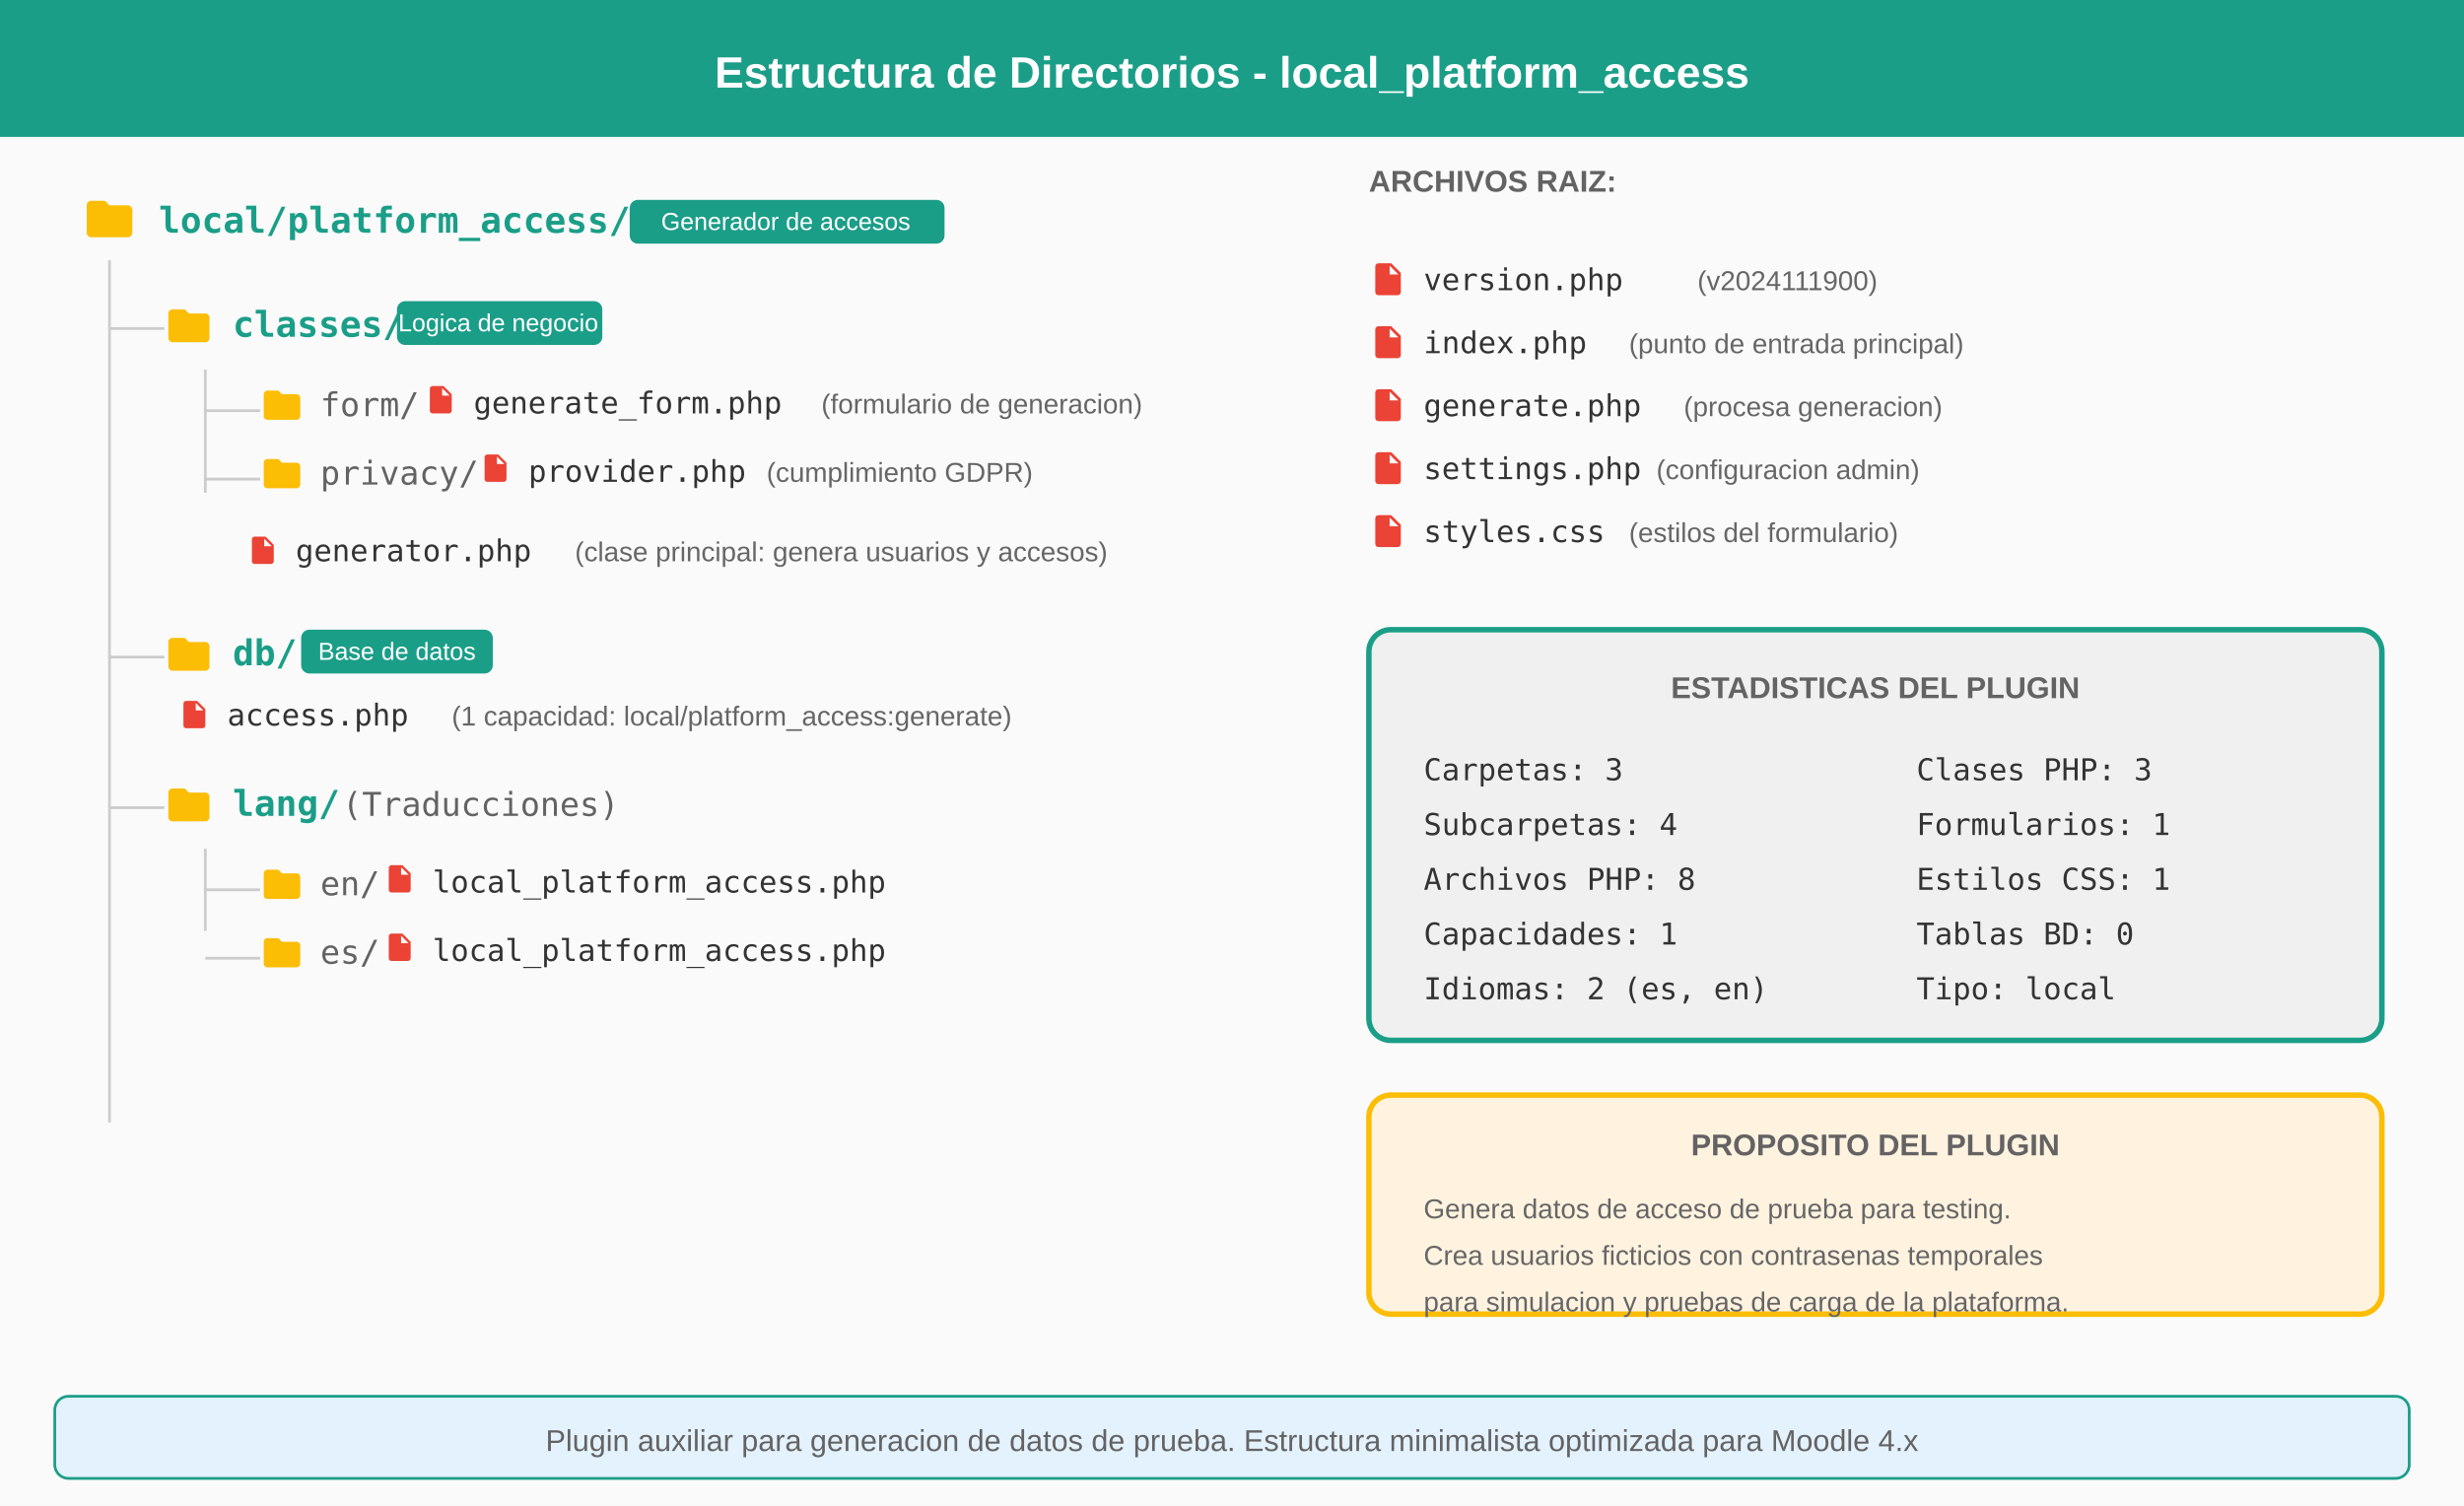
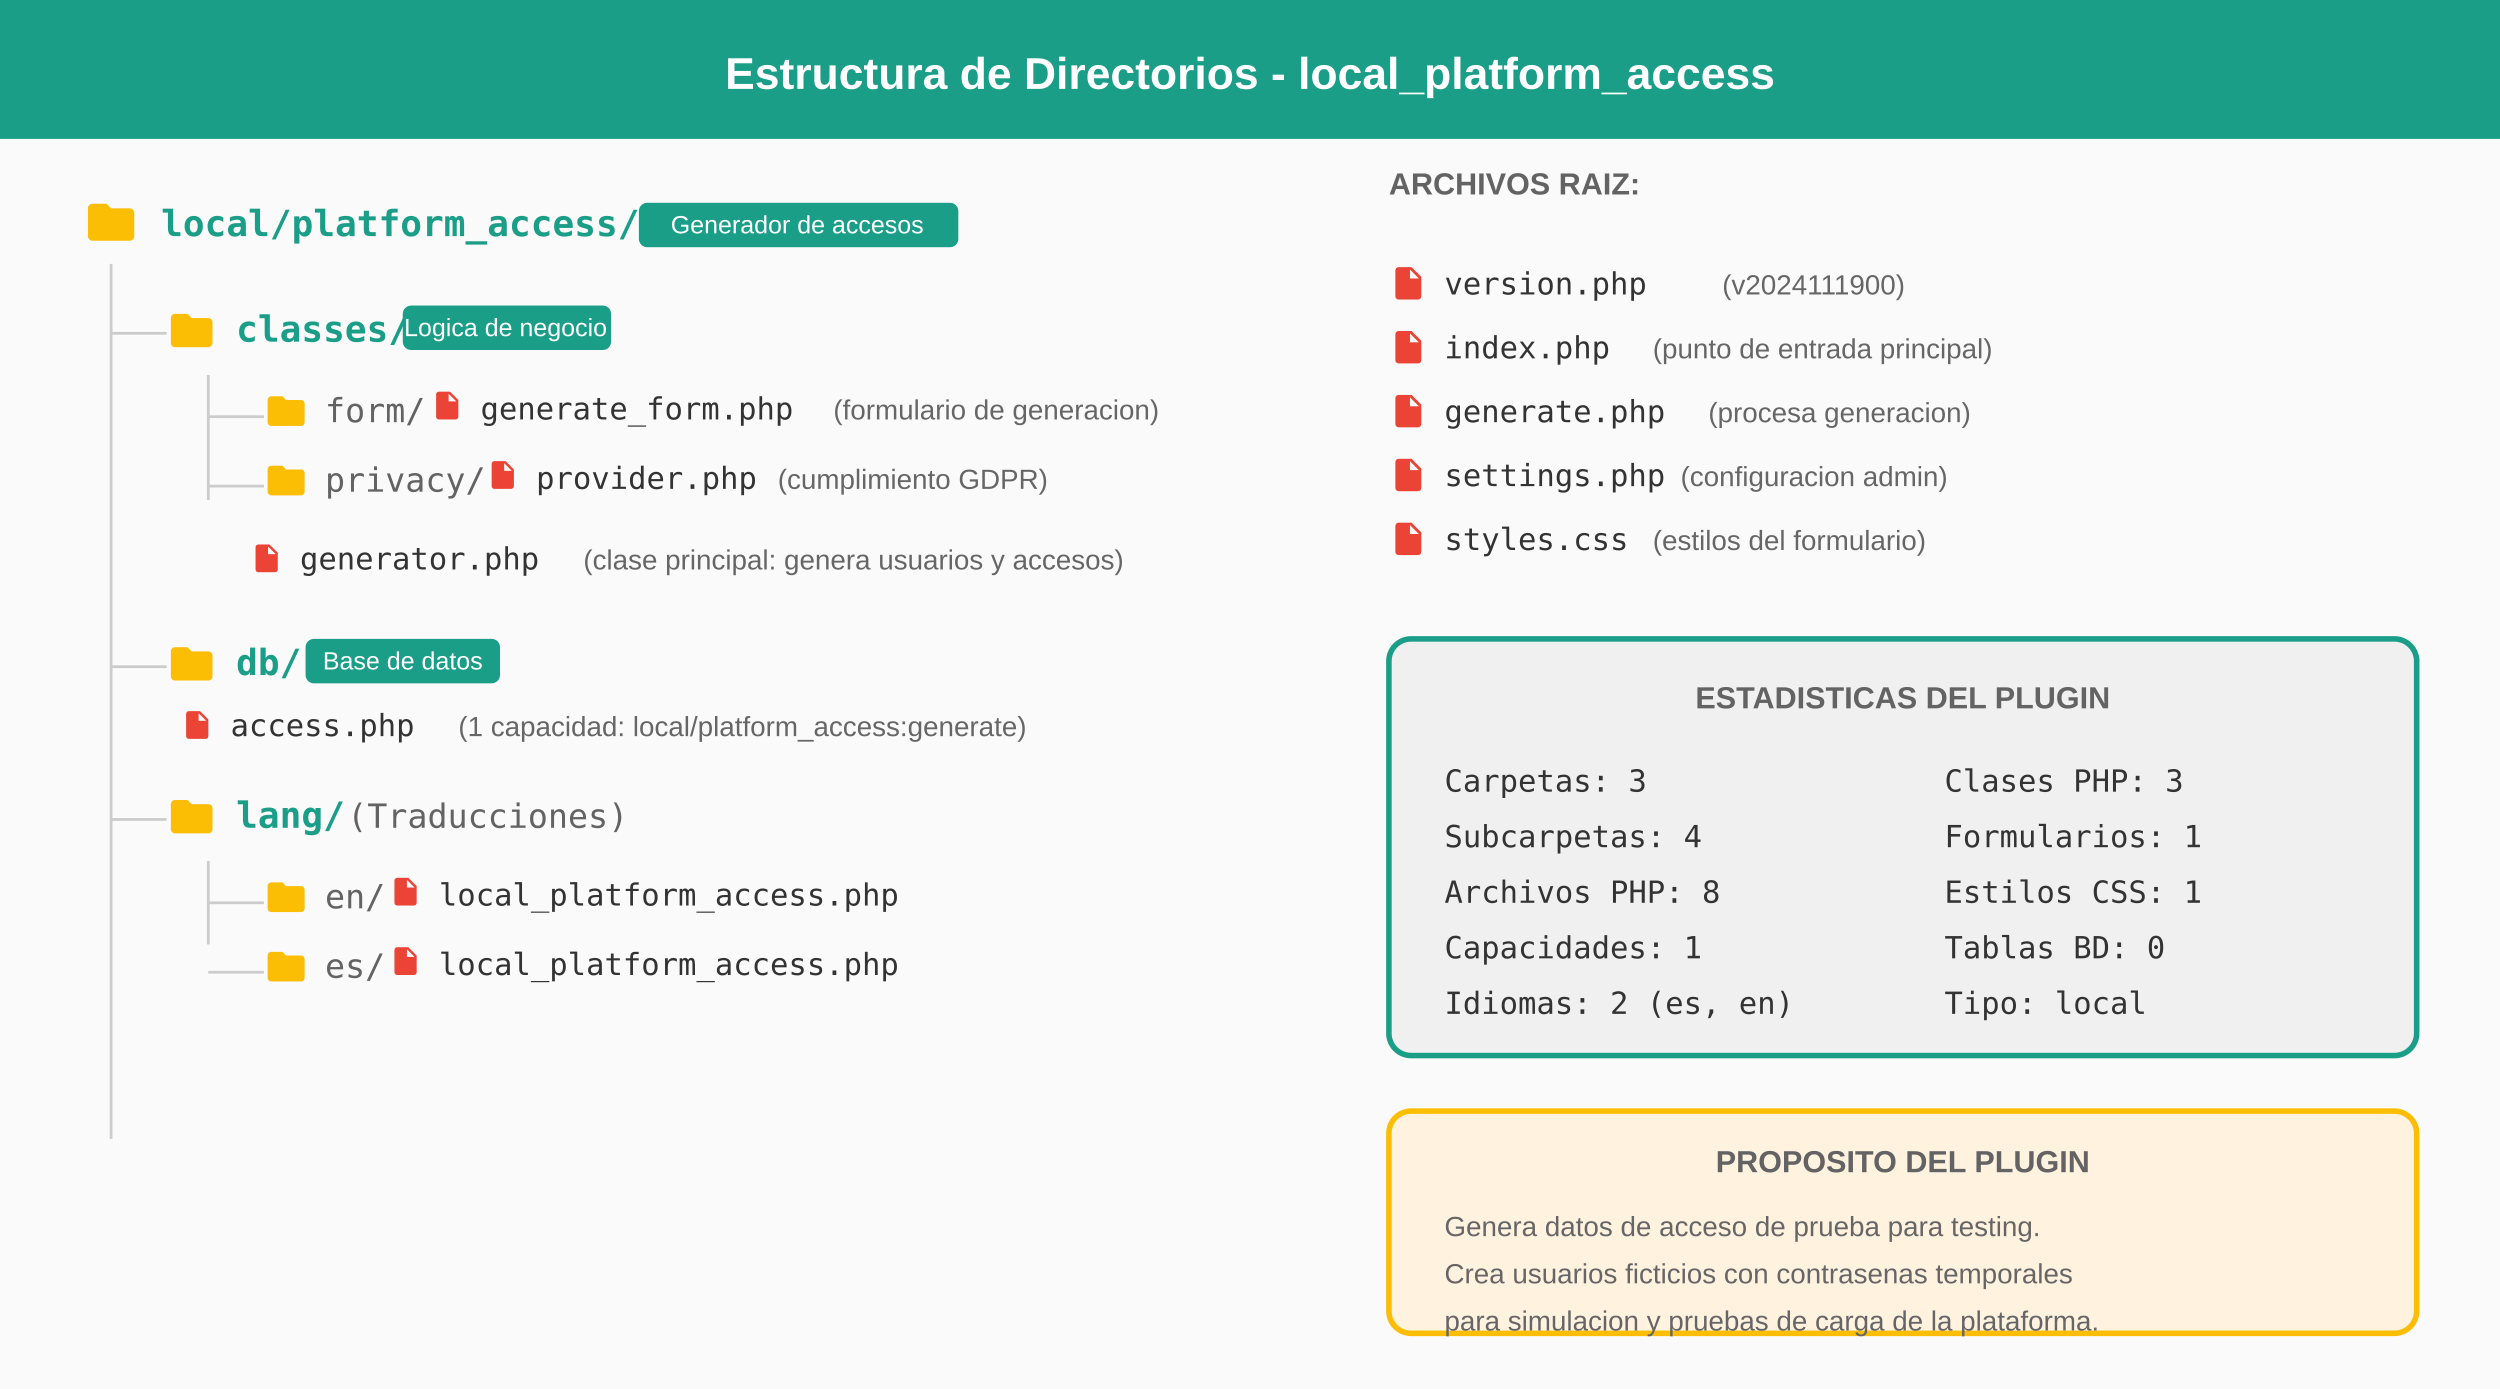
- <svg xmlns="http://www.w3.org/2000/svg" viewBox="0 0 900 550" width="900" height="550">
+ <svg xmlns="http://www.w3.org/2000/svg" viewBox="0 0 900 500" width="900" height="500">
  <defs>
    <style>
      .bg { fill: #FAFAFA; }
      .header-bg { fill: #1B9E88; }
      .header-text { font-family: Arial, sans-serif; font-size: 16px; font-weight: bold; fill: #FFFFFF; }
      .folder-icon { fill: #FCBD05; }
      .folder-text { font-family: 'Consolas', 'Monaco', monospace; font-size: 13px; fill: #1B9E88; font-weight: bold; }
      .subfolder-text { font-family: 'Consolas', 'Monaco', monospace; font-size: 12px; fill: #646363; }
      .file-icon { fill: #EB4335; }
      .file-text { font-family: 'Consolas', 'Monaco', monospace; font-size: 11px; fill: #333333; }
      .tree-line { stroke: #CCCCCC; stroke-width: 1; fill: none; }
      .badge { fill: #1B9E88; }
      .badge-text { font-family: Arial, sans-serif; font-size: 9px; fill: #FFFFFF; }
      .section-title { font-family: Arial, sans-serif; font-size: 11px; fill: #646363; font-weight: bold; }
      .desc-text { font-family: Arial, sans-serif; font-size: 10px; fill: #666666; }
    </style>
    <symbol id="folder" viewBox="0 0 24 24">
      <path d="M10 4H4c-1.1 0-2 .9-2 2v12c0 1.1.9 2 2 2h16c1.1 0 2-.9 2-2V8c0-1.1-.9-2-2-2h-8l-2-2z" />
    </symbol>
    <symbol id="file" viewBox="0 0 24 24">
      <path d="M14 2H6c-1.1 0-2 .9-2 2v16c0 1.1.9 2 2 2h12c1.1 0 2-.9 2-2V8l-6-6zm-1 7V3.5L18.5 9H13z" />
    </symbol>
  </defs>
  <rect width="900" height="550" class="bg" />
  <rect x="0" y="0" width="900" height="50" class="header-bg" />
  <text x="450" y="32" text-anchor="middle" class="header-text">Estructura de Directorios - local_platform_access</text>
  <g transform="translate(30, 70)">
    <use href="#folder" x="0" y="0" width="20" height="20" class="folder-icon" />
    <text x="28" y="15" class="folder-text">local/platform_access/</text>
    <rect x="200" y="3" width="115" height="16" rx="3" class="badge" />
    <text x="257" y="14" text-anchor="middle" class="badge-text">Generador de accesos</text>
    <line x1="10" y1="25" x2="10" y2="340" class="tree-line" />
    <g transform="translate(0, 40)">
      <line x1="10" y1="10" x2="30" y2="10" class="tree-line" />
      <use href="#folder" x="30" y="0" width="18" height="18" class="folder-icon" />
      <text x="55" y="13" class="folder-text">classes/</text>
      <rect x="115" y="0" width="75" height="16" rx="3" class="badge" />
      <text x="152" y="11" text-anchor="middle" class="badge-text">Logica de negocio</text>
      <line x1="45" y1="25" x2="45" y2="70" class="tree-line" />
      <g transform="translate(15, 30)">
        <line x1="30" y1="10" x2="50" y2="10" class="tree-line" />
        <use href="#folder" x="50" y="0" width="16" height="16" class="folder-icon" />
        <text x="72" y="12" class="subfolder-text">form/</text>
        <use href="#file" x="110" y="0" width="12" height="12" class="file-icon" />
        <text x="128" y="11" class="file-text">generate_form.php</text>
        <text x="255" y="11" class="desc-text">(formulario de generacion)</text>
      </g>
      <g transform="translate(15, 55)">
        <line x1="30" y1="10" x2="50" y2="10" class="tree-line" />
        <use href="#folder" x="50" y="0" width="16" height="16" class="folder-icon" />
        <text x="72" y="12" class="subfolder-text">privacy/</text>
        <use href="#file" x="130" y="0" width="12" height="12" class="file-icon" />
        <text x="148" y="11" class="file-text">provider.php</text>
        <text x="235" y="11" class="desc-text">(cumplimiento GDPR)</text>
      </g>
      <g transform="translate(15, 85)">
        <use href="#file" x="45" y="0" width="12" height="12" class="file-icon" />
        <text x="63" y="10" class="file-text">generator.php</text>
        <text x="165" y="10" class="desc-text">(clase principal: genera usuarios y accesos)</text>
      </g>
    </g>
    <g transform="translate(0, 160)">
      <line x1="10" y1="10" x2="30" y2="10" class="tree-line" />
      <use href="#folder" x="30" y="0" width="18" height="18" class="folder-icon" />
      <text x="55" y="13" class="folder-text">db/</text>
      <rect x="80" y="0" width="70" height="16" rx="3" class="badge" />
      <text x="115" y="11" text-anchor="middle" class="badge-text">Base de datos</text>
      <g transform="translate(35, 25)">
        <use href="#file" x="0" y="0" width="12" height="12" class="file-icon" />
        <text x="18" y="10" class="file-text">access.php</text>
        <text x="100" y="10" class="desc-text">(1 capacidad: local/platform_access:generate)</text>
      </g>
    </g>
    <g transform="translate(0, 215)">
      <line x1="10" y1="10" x2="30" y2="10" class="tree-line" />
      <use href="#folder" x="30" y="0" width="18" height="18" class="folder-icon" />
      <text x="55" y="13" class="folder-text">lang/</text>
      <text x="95" y="13" class="subfolder-text">(Traducciones)</text>
      <line x1="45" y1="25" x2="45" y2="55" class="tree-line" />
      <g transform="translate(15, 30)">
        <line x1="30" y1="10" x2="50" y2="10" class="tree-line" />
        <use href="#folder" x="50" y="0" width="16" height="16" class="folder-icon" />
        <text x="72" y="12" class="subfolder-text">en/</text>
        <use href="#file" x="95" y="0" width="12" height="12" class="file-icon" />
        <text x="113" y="11" class="file-text">local_platform_access.php</text>
      </g>
      <g transform="translate(15, 55)">
        <line x1="30" y1="10" x2="50" y2="10" class="tree-line" />
        <use href="#folder" x="50" y="0" width="16" height="16" class="folder-icon" />
        <text x="72" y="12" class="subfolder-text">es/</text>
        <use href="#file" x="95" y="0" width="12" height="12" class="file-icon" />
        <text x="113" y="11" class="file-text">local_platform_access.php</text>
      </g>
    </g>
  </g>
  <g transform="translate(500, 70)">
    <text x="0" y="0" class="section-title">ARCHIVOS RAIZ:</text>
    <g transform="translate(0, 25)">
      <use href="#file" x="0" y="0" width="14" height="14" class="file-icon" />
      <text x="20" y="11" class="file-text">version.php</text>
      <text x="120" y="11" class="desc-text">(v2024111900)</text>
    </g>
    <g transform="translate(0, 48)">
      <use href="#file" x="0" y="0" width="14" height="14" class="file-icon" />
      <text x="20" y="11" class="file-text">index.php</text>
      <text x="95" y="11" class="desc-text">(punto de entrada principal)</text>
    </g>
    <g transform="translate(0, 71)">
      <use href="#file" x="0" y="0" width="14" height="14" class="file-icon" />
      <text x="20" y="11" class="file-text">generate.php</text>
      <text x="115" y="11" class="desc-text">(procesa generacion)</text>
    </g>
    <g transform="translate(0, 94)">
      <use href="#file" x="0" y="0" width="14" height="14" class="file-icon" />
      <text x="20" y="11" class="file-text">settings.php</text>
      <text x="105" y="11" class="desc-text">(configuracion admin)</text>
    </g>
    <g transform="translate(0, 117)">
      <use href="#file" x="0" y="0" width="14" height="14" class="file-icon" />
      <text x="20" y="11" class="file-text">styles.css</text>
      <text x="95" y="11" class="desc-text">(estilos del formulario)</text>
    </g>
  </g>
  <g transform="translate(500, 230)">
    <rect x="0" y="0" width="370" height="150" rx="8" fill="#F0F0F0" stroke="#1B9E88" stroke-width="2" />
    <text x="185" y="25" text-anchor="middle" class="section-title">ESTADISTICAS DEL PLUGIN</text>
    <text x="20" y="55" class="file-text">Carpetas: 3</text>
    <text x="20" y="75" class="file-text">Subcarpetas: 4</text>
    <text x="20" y="95" class="file-text">Archivos PHP: 8</text>
    <text x="20" y="115" class="file-text">Capacidades: 1</text>
    <text x="20" y="135" class="file-text">Idiomas: 2 (es, en)</text>
    <text x="200" y="55" class="file-text">Clases PHP: 3</text>
    <text x="200" y="75" class="file-text">Formularios: 1</text>
    <text x="200" y="95" class="file-text">Estilos CSS: 1</text>
    <text x="200" y="115" class="file-text">Tablas BD: 0</text>
    <text x="200" y="135" class="file-text">Tipo: local</text>
  </g>
  <g transform="translate(500, 400)">
    <rect x="0" y="0" width="370" height="80" rx="8" fill="#FFF3E0" stroke="#FCBD05" stroke-width="2" />
    <text x="185" y="22" text-anchor="middle" class="section-title">PROPOSITO DEL PLUGIN</text>
    <text x="20" y="45" class="desc-text">Genera datos de acceso de prueba para testing.</text>
    <text x="20" y="62" class="desc-text">Crea usuarios ficticios con contrasenas temporales</text>
    <text x="20" y="79" class="desc-text">para simulacion y pruebas de carga de la plataforma.</text>
  </g>
-   <rect x="20" y="510" width="860" height="30" rx="5" fill="#E3F2FD" stroke="#1B9E88" stroke-width="1" />
-   <text x="450" y="530" text-anchor="middle" style="font-family: Arial; font-size: 11px; fill: #646363;">
-     Plugin auxiliar para generacion de datos de prueba. Estructura minimalista optimizada para Moodle 4.x
-   </text>
</svg>
